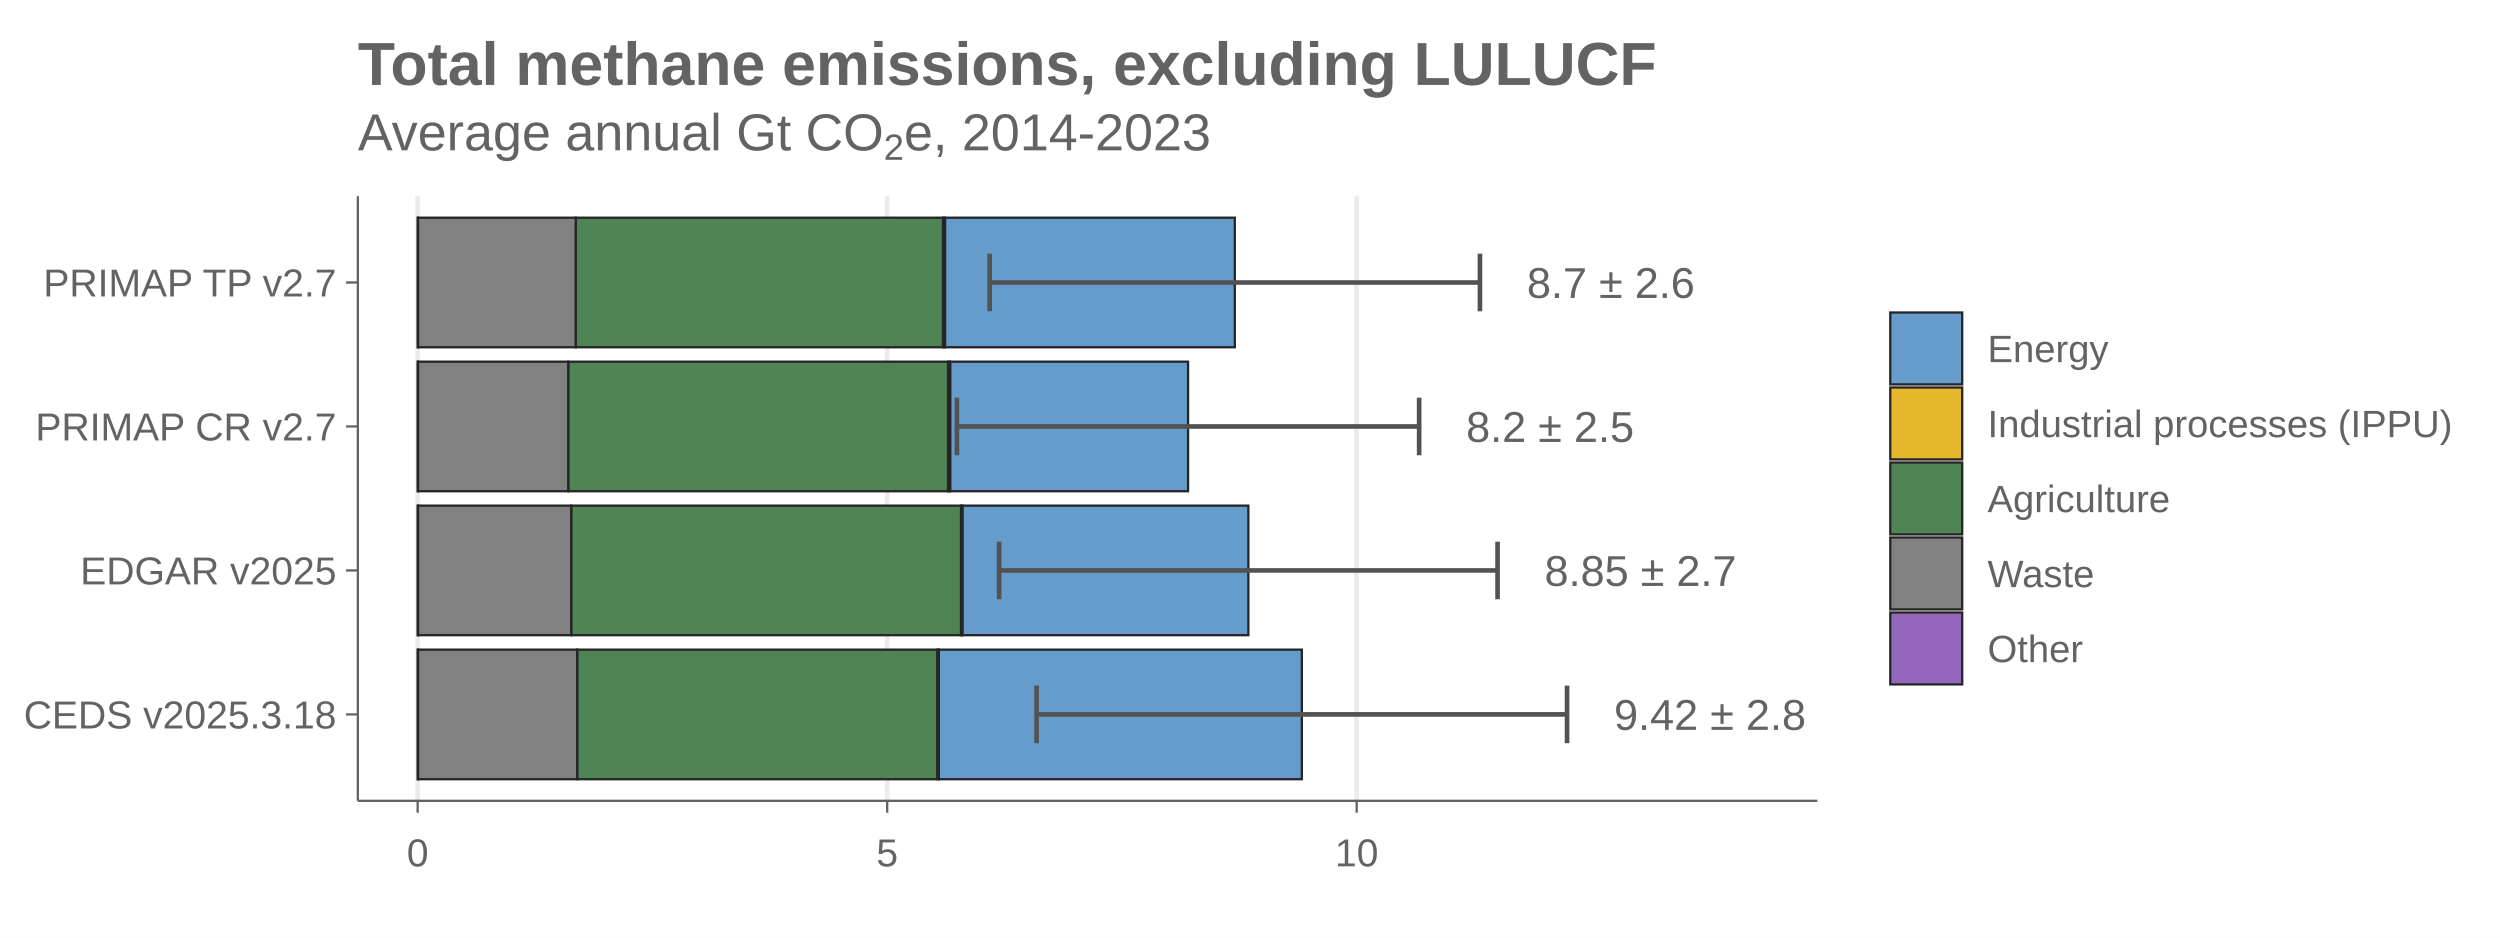
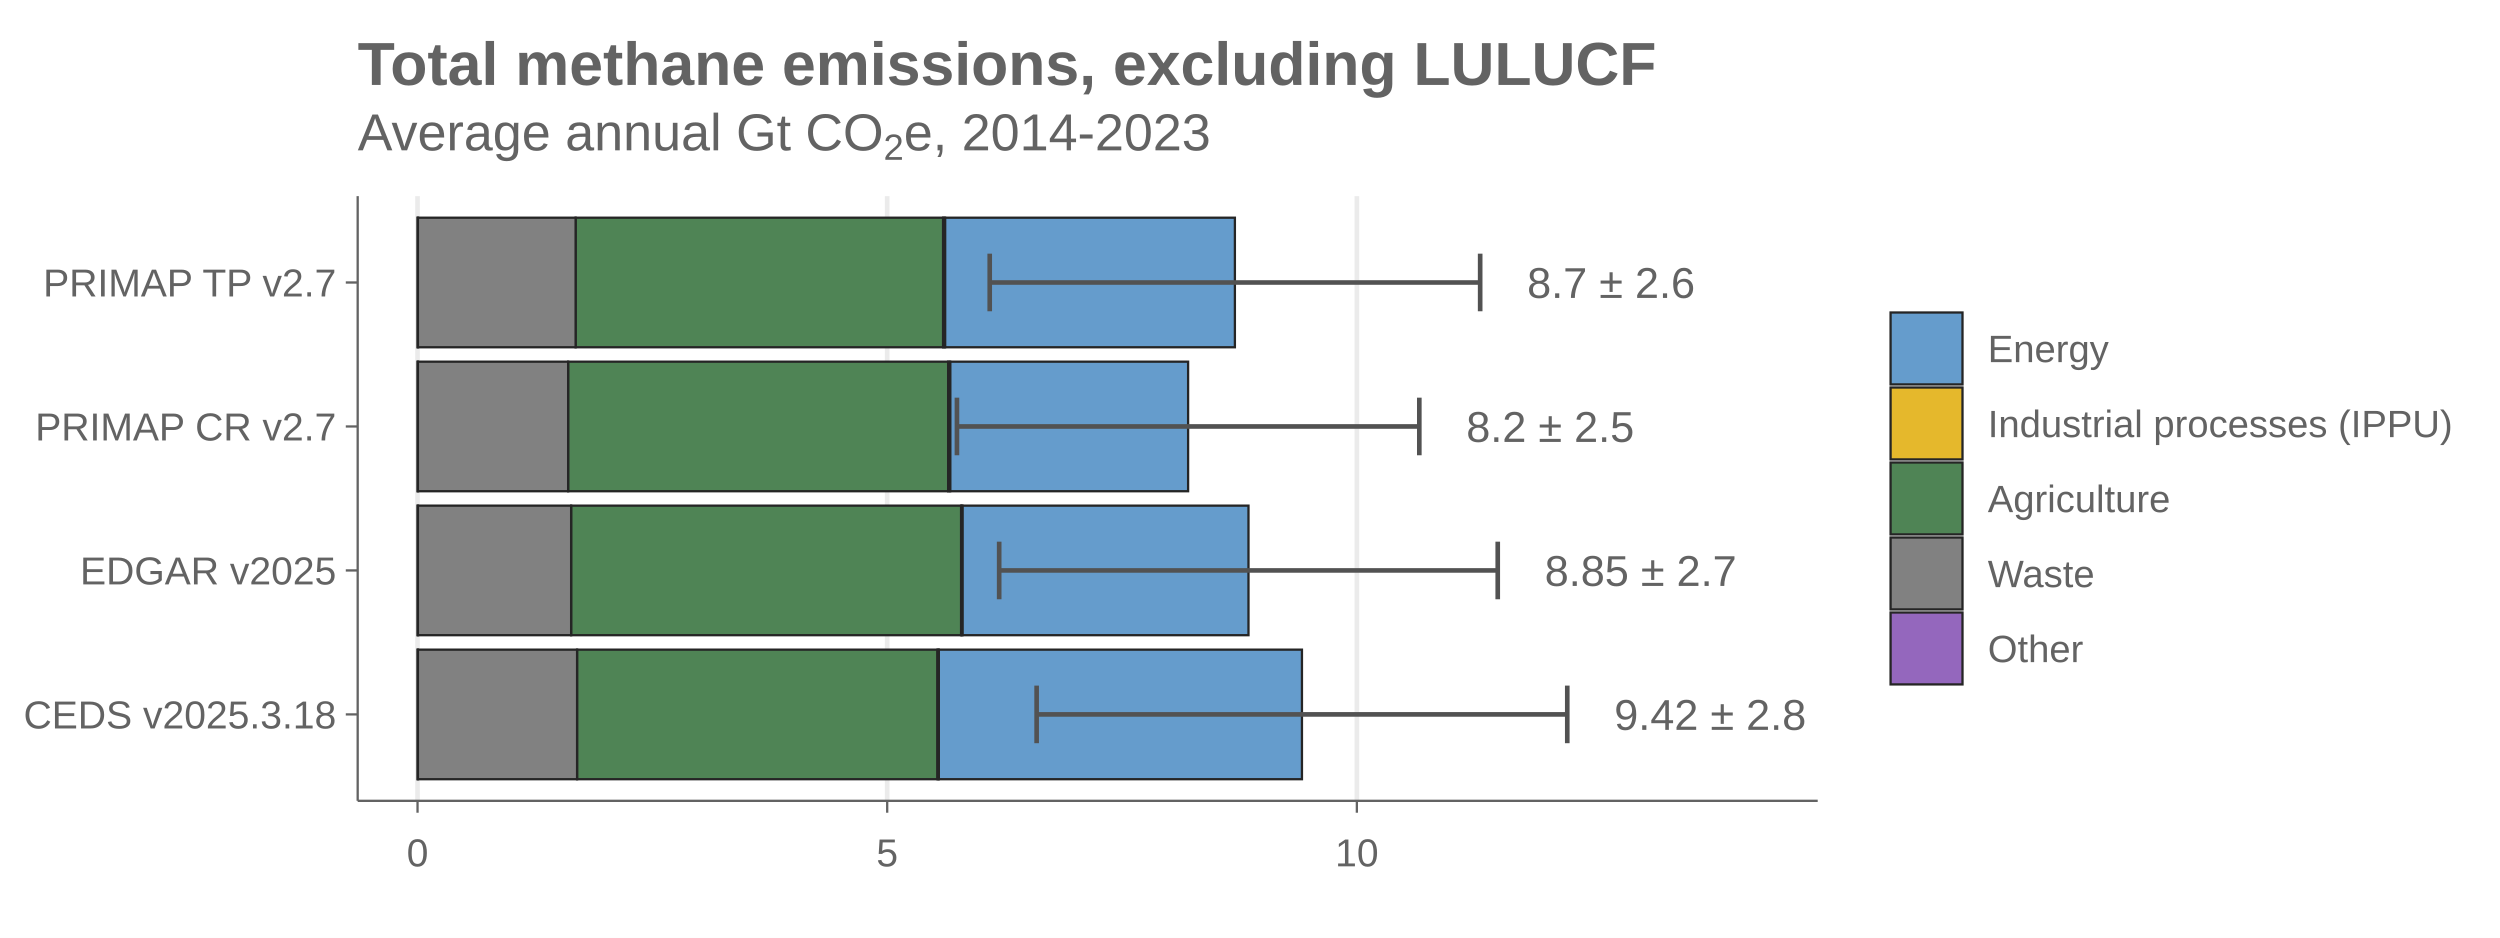
- <svg xmlns="http://www.w3.org/2000/svg" class="svglite" width="576.00pt" height="216.00pt" viewBox="0 0 576.00 216.00">
-   <defs>
-     <style type="text/css">
+ <svg xmlns="http://www.w3.org/2000/svg" width="576.00pt" height="216.00pt" viewBox="0 0 576.00 216.00">
+   <g class="svglite">
+     <defs>
+       <style type="text/css">
    .svglite line, .svglite polyline, .svglite polygon, .svglite path, .svglite rect, .svglite circle {
      fill: none;
      stroke: #000000;
      stroke-linecap: round;
      stroke-linejoin: round;
      stroke-miterlimit: 10.00;
    }
    .svglite text {
      white-space: pre;
    }
+     .svglite g.glyphgroup path {
+       fill: inherit;
+       stroke: none;
+     }
  </style>
-   </defs>
-   <rect width="100%" height="100%" style="stroke: none; fill: #FFFFFF;" />
-   <defs>
-     <clipPath id="cpMC4wMHw1NzYuMDB8MC4wMHwyMTYuMDA=">
-       <rect x="0.00" y="0.00" width="576.00" height="216.00" />
-     </clipPath>
-   </defs>
-   <g clip-path="url(#cpMC4wMHw1NzYuMDB8MC4wMHwyMTYuMDA=)">
-     <rect x="0.00" y="0.00" width="576.00" height="216.00" style="stroke-width: 1.07; stroke: #FFFFFF; fill: #FFFFFF;" />
-   </g>
-   <defs>
-     <clipPath id="cpODIuNDV8NDE4LjczfDQ1LjE5fDE4NC41MQ==">
-       <rect x="82.45" y="45.19" width="336.28" height="139.32" />
-     </clipPath>
-   </defs>
-   <g clip-path="url(#cpODIuNDV8NDE4LjczfDQ1LjE5fDE4NC41MQ==)">
-     <polyline points="96.23,184.51 96.23,45.19 " style="stroke-width: 1.07; stroke: #EBEBEB; stroke-linecap: butt;" />
-     <polyline points="204.41,184.51 204.41,45.19 " style="stroke-width: 1.07; stroke: #EBEBEB; stroke-linecap: butt;" />
-     <polyline points="312.58,184.51 312.58,45.19 " style="stroke-width: 1.07; stroke: #EBEBEB; stroke-linecap: butt;" />
-     <rect x="132.98" y="149.68" width="83.01" height="29.85" style="stroke-width: 0.53; stroke: #252525; stroke-linecap: butt; stroke-linejoin: miter; fill: #4F8455;" />
-     <rect x="216.30" y="149.68" width="83.64" height="29.85" style="stroke-width: 0.53; stroke: #252525; stroke-linecap: butt; stroke-linejoin: miter; fill: #659CCC;" />
-     <rect x="215.99" y="149.68" width="0.31" height="29.85" style="stroke-width: 0.53; stroke: #252525; stroke-linecap: butt; stroke-linejoin: miter; fill: #E5B82C;" />
-     <rect x="96.23" y="149.68" width="0.091" height="29.85" style="stroke-width: 0.53; stroke: #252525; stroke-linecap: butt; stroke-linejoin: miter; fill: #9467BD;" />
-     <rect x="96.32" y="149.68" width="36.66" height="29.85" style="stroke-width: 0.53; stroke: #252525; stroke-linecap: butt; stroke-linejoin: miter; fill: #818181;" />
-     <rect x="131.61" y="116.50" width="89.82" height="29.85" style="stroke-width: 0.53; stroke: #252525; stroke-linecap: butt; stroke-linejoin: miter; fill: #4F8455;" />
-     <rect x="221.72" y="116.50" width="65.90" height="29.85" style="stroke-width: 0.53; stroke: #252525; stroke-linecap: butt; stroke-linejoin: miter; fill: #659CCC;" />
-     <rect x="221.43" y="116.50" width="0.30" height="29.85" style="stroke-width: 0.53; stroke: #252525; stroke-linecap: butt; stroke-linejoin: miter; fill: #E5B82C;" />
-     <rect x="96.23" y="116.50" width="0.091" height="29.85" style="stroke-width: 0.53; stroke: #252525; stroke-linecap: butt; stroke-linejoin: miter; fill: #9467BD;" />
-     <rect x="96.32" y="116.50" width="35.29" height="29.85" style="stroke-width: 0.53; stroke: #252525; stroke-linecap: butt; stroke-linejoin: miter; fill: #818181;" />
-     <rect x="130.92" y="83.33" width="87.52" height="29.85" style="stroke-width: 0.53; stroke: #252525; stroke-linecap: butt; stroke-linejoin: miter; fill: #4F8455;" />
-     <rect x="218.91" y="83.33" width="54.82" height="29.85" style="stroke-width: 0.53; stroke: #252525; stroke-linecap: butt; stroke-linejoin: miter; fill: #659CCC;" />
-     <rect x="218.44" y="83.33" width="0.46" height="29.85" style="stroke-width: 0.53; stroke: #252525; stroke-linecap: butt; stroke-linejoin: miter; fill: #E5B82C;" />
-     <rect x="96.23" y="83.33" width="0.091" height="29.85" style="stroke-width: 0.53; stroke: #252525; stroke-linecap: butt; stroke-linejoin: miter; fill: #9467BD;" />
-     <rect x="96.32" y="83.33" width="34.60" height="29.85" style="stroke-width: 0.53; stroke: #252525; stroke-linecap: butt; stroke-linejoin: miter; fill: #818181;" />
-     <rect x="132.64" y="50.16" width="84.64" height="29.85" style="stroke-width: 0.53; stroke: #252525; stroke-linecap: butt; stroke-linejoin: miter; fill: #4F8455;" />
-     <rect x="217.73" y="50.16" width="66.77" height="29.85" style="stroke-width: 0.53; stroke: #252525; stroke-linecap: butt; stroke-linejoin: miter; fill: #659CCC;" />
-     <rect x="217.28" y="50.16" width="0.44" height="29.85" style="stroke-width: 0.53; stroke: #252525; stroke-linecap: butt; stroke-linejoin: miter; fill: #E5B82C;" />
-     <rect x="96.23" y="50.16" width="0.091" height="29.85" style="stroke-width: 0.53; stroke: #252525; stroke-linecap: butt; stroke-linejoin: miter; fill: #9467BD;" />
-     <rect x="96.32" y="50.16" width="36.32" height="29.85" style="stroke-width: 0.53; stroke: #252525; stroke-linecap: butt; stroke-linejoin: miter; fill: #818181;" />
-     <polyline points="361.05,171.24 361.05,157.97 " style="stroke-width: 1.07; stroke: #525252; stroke-linecap: butt;" />
-     <polyline points="361.05,164.60 238.83,164.60 " style="stroke-width: 1.07; stroke: #525252; stroke-linecap: butt;" />
-     <polyline points="238.83,171.24 238.83,157.97 " style="stroke-width: 1.07; stroke: #525252; stroke-linecap: butt;" />
-     <polyline points="345.04,138.07 345.04,124.80 " style="stroke-width: 1.07; stroke: #525252; stroke-linecap: butt;" />
-     <polyline points="345.04,131.43 230.20,131.43 " style="stroke-width: 1.07; stroke: #525252; stroke-linecap: butt;" />
-     <polyline points="230.20,138.07 230.20,124.80 " style="stroke-width: 1.07; stroke: #525252; stroke-linecap: butt;" />
-     <polyline points="326.97,104.89 326.97,91.63 " style="stroke-width: 1.07; stroke: #525252; stroke-linecap: butt;" />
-     <polyline points="326.97,98.26 220.47,98.26 " style="stroke-width: 1.07; stroke: #525252; stroke-linecap: butt;" />
-     <polyline points="220.47,104.89 220.47,91.63 " style="stroke-width: 1.07; stroke: #525252; stroke-linecap: butt;" />
-     <polyline points="340.98,71.72 340.98,58.45 " style="stroke-width: 1.07; stroke: #525252; stroke-linecap: butt;" />
-     <polyline points="340.98,65.09 228.02,65.09 " style="stroke-width: 1.07; stroke: #525252; stroke-linecap: butt;" />
-     <polyline points="228.02,71.72 228.02,58.45 " style="stroke-width: 1.07; stroke: #525252; stroke-linecap: butt;" />
-     <text x="371.87" y="168.17" style="font-size: 9.96px;fill: #636363; font-family: &quot;Arial&quot;;" textLength="44.20px" lengthAdjust="spacingAndGlyphs">9.42 ± 2.8</text>
-     <text x="355.86" y="135.00" style="font-size: 9.96px;fill: #636363; font-family: &quot;Arial&quot;;" textLength="44.20px" lengthAdjust="spacingAndGlyphs">8.85 ± 2.7</text>
-     <text x="337.79" y="101.82" style="font-size: 9.96px;fill: #636363; font-family: &quot;Arial&quot;;" textLength="38.66px" lengthAdjust="spacingAndGlyphs">8.2 ± 2.5</text>
-     <text x="351.80" y="68.65" style="font-size: 9.96px;fill: #636363; font-family: &quot;Arial&quot;;" textLength="38.66px" lengthAdjust="spacingAndGlyphs">8.7 ± 2.6</text>
-   </g>
-   <g clip-path="url(#cpMC4wMHw1NzYuMDB8MC4wMHwyMTYuMDA=)">
-     <polyline points="82.45,184.51 82.45,45.19 " style="stroke-width: 0.53; stroke: #636363; stroke-linecap: butt;" />
-     <text x="77.52" y="167.83" text-anchor="end" style="font-size: 9.00px;fill: #636363; font-family: &quot;Arial&quot;;" textLength="72.04px" lengthAdjust="spacingAndGlyphs">CEDS v2025.3.18</text>
-     <text x="77.52" y="134.65" text-anchor="end" style="font-size: 9.00px;fill: #636363; font-family: &quot;Arial&quot;;" textLength="59.03px" lengthAdjust="spacingAndGlyphs">EDGAR v2025</text>
-     <text x="77.52" y="101.48" text-anchor="end" style="font-size: 9.00px;fill: #636363; font-family: &quot;Arial&quot;;" textLength="69.35px" lengthAdjust="spacingAndGlyphs">PRIMAP CR v2.7</text>
-     <text x="77.52" y="68.31" text-anchor="end" style="font-size: 9.00px;fill: #636363; font-family: &quot;Arial&quot;;" textLength="67.52px" lengthAdjust="spacingAndGlyphs">PRIMAP TP v2.7</text>
-     <polyline points="79.71,164.60 82.45,164.60 " style="stroke-width: 0.53; stroke: #636363; stroke-linecap: butt;" />
-     <polyline points="79.71,131.43 82.45,131.43 " style="stroke-width: 0.53; stroke: #636363; stroke-linecap: butt;" />
-     <polyline points="79.71,98.26 82.45,98.26 " style="stroke-width: 0.53; stroke: #636363; stroke-linecap: butt;" />
-     <polyline points="79.71,65.09 82.45,65.09 " style="stroke-width: 0.53; stroke: #636363; stroke-linecap: butt;" />
-     <polyline points="82.45,184.51 418.73,184.51 " style="stroke-width: 0.53; stroke: #636363; stroke-linecap: butt;" />
-     <polyline points="96.23,187.25 96.23,184.51 " style="stroke-width: 0.53; stroke: #636363; stroke-linecap: butt;" />
-     <polyline points="204.41,187.25 204.41,184.51 " style="stroke-width: 0.53; stroke: #636363; stroke-linecap: butt;" />
-     <polyline points="312.58,187.25 312.58,184.51 " style="stroke-width: 0.53; stroke: #636363; stroke-linecap: butt;" />
-     <text x="96.23" y="199.61" text-anchor="middle" style="font-size: 9.00px;fill: #636363; font-family: &quot;Arial&quot;;" textLength="5.00px" lengthAdjust="spacingAndGlyphs">0</text>
-     <text x="204.41" y="199.61" text-anchor="middle" style="font-size: 9.00px;fill: #636363; font-family: &quot;Arial&quot;;" textLength="5.00px" lengthAdjust="spacingAndGlyphs">5</text>
-     <text x="312.58" y="199.61" text-anchor="middle" style="font-size: 9.00px;fill: #636363; font-family: &quot;Arial&quot;;" textLength="10.01px" lengthAdjust="spacingAndGlyphs">10</text>
-     <rect x="429.69" y="66.17" width="140.83" height="97.36" style="stroke-width: 1.07; stroke: none; fill: #FFFFFF;" />
-     <rect x="435.52" y="72.00" width="16.57" height="16.57" style="stroke-width: 0.53; stroke: #252525; stroke-linecap: butt; stroke-linejoin: miter; fill: #659CCC;" />
-     <rect x="435.52" y="89.28" width="16.57" height="16.57" style="stroke-width: 0.53; stroke: #252525; stroke-linecap: butt; stroke-linejoin: miter; fill: #E5B82C;" />
-     <rect x="435.52" y="106.56" width="16.57" height="16.57" style="stroke-width: 0.53; stroke: #252525; stroke-linecap: butt; stroke-linejoin: miter; fill: #4F8455;" />
-     <rect x="435.52" y="123.84" width="16.57" height="16.57" style="stroke-width: 0.53; stroke: #252525; stroke-linecap: butt; stroke-linejoin: miter; fill: #818181;" />
-     <rect x="435.52" y="141.12" width="16.57" height="16.57" style="stroke-width: 0.53; stroke: #252525; stroke-linecap: butt; stroke-linejoin: miter; fill: #9467BD;" />
-     <text x="457.93" y="83.44" style="font-size: 8.80px;fill: #636363; font-family: &quot;Arial&quot;;" textLength="27.89px" lengthAdjust="spacingAndGlyphs">Energy</text>
-     <text x="457.93" y="100.72" style="font-size: 8.80px;fill: #636363; font-family: &quot;Arial&quot;;" textLength="107.11px" lengthAdjust="spacingAndGlyphs">Industrial processes (IPPU)</text>
-     <text x="457.93" y="118.00" style="font-size: 8.80px;fill: #636363; font-family: &quot;Arial&quot;;" textLength="42.06px" lengthAdjust="spacingAndGlyphs">Agriculture</text>
-     <text x="457.93" y="135.28" style="font-size: 8.80px;fill: #636363; font-family: &quot;Arial&quot;;" textLength="24.62px" lengthAdjust="spacingAndGlyphs">Waste</text>
-     <text x="457.93" y="152.56" style="font-size: 8.80px;fill: #636363; font-family: &quot;Arial&quot;;" textLength="22.02px" lengthAdjust="spacingAndGlyphs">Other</text>
-     <text x="82.45" y="34.64" style="font-size: 12.00px;fill: #636363; font-family: &quot;Arial&quot;;" textLength="99.86px" lengthAdjust="spacingAndGlyphs">Average annual Gt</text>
-     <text x="182.31" y="34.64" style="font-size: 12.00px;fill: #636363; font-family: &quot;Arial&quot;;" textLength="3.29px" lengthAdjust="spacingAndGlyphs"> </text>
-     <text x="185.60" y="34.64" style="font-size: 12.00px;fill: #636363; font-family: &quot;Arial&quot;;" textLength="8.67px" lengthAdjust="spacingAndGlyphs">C</text>
-     <text x="194.27" y="34.64" style="font-size: 12.00px;fill: #636363; font-family: &quot;Arial&quot;;" textLength="9.34px" lengthAdjust="spacingAndGlyphs">O</text>
-     <text x="203.61" y="36.82" style="font-size: 8.40px;fill: #636363; font-family: &quot;Arial&quot;;" textLength="4.67px" lengthAdjust="spacingAndGlyphs">2</text>
-     <text x="208.27" y="34.64" style="font-size: 12.00px;fill: #636363; font-family: &quot;Arial&quot;;" textLength="70.73px" lengthAdjust="spacingAndGlyphs">e, 2014-2023</text>
-     <text x="82.45" y="19.57" style="font-size: 14.00px; font-weight: bold;fill: #636363; font-family: &quot;Arial&quot;;" textLength="299.10px" lengthAdjust="spacingAndGlyphs">Total methane emissions, excluding LULUCF</text>
+     </defs>
+     <rect width="100%" height="100%" style="stroke: none; fill: #FFFFFF;" />
+     <defs>
+       <clipPath id="cpMC4wMHw1NzYuMDB8MC4wMHwyMTYuMDA=">
+         <rect x="0.00" y="0.00" width="576.00" height="216.00" />
+       </clipPath>
+     </defs>
+     <g clip-path="url(#cpMC4wMHw1NzYuMDB8MC4wMHwyMTYuMDA=)">
+       <rect x="0" y="0.00" width="576.00" height="216.00" style="stroke-width: 1.07; stroke: #FFFFFF; fill: #FFFFFF;" />
+     </g>
+     <defs>
+       <clipPath id="cpODIuNDF8NDE4LjgwfDQ1LjE5fDE4NC41MQ==">
+         <rect x="82.41" y="45.19" width="336.39" height="139.32" />
+       </clipPath>
+     </defs>
+     <g clip-path="url(#cpODIuNDF8NDE4LjgwfDQ1LjE5fDE4NC41MQ==)">
+       <polyline points="96.20,184.51 96.20,45.19 " style="stroke-width: 1.07; stroke: #EBEBEB; stroke-linecap: butt;" />
+       <polyline points="204.41,184.51 204.41,45.19 " style="stroke-width: 1.07; stroke: #EBEBEB; stroke-linecap: butt;" />
+       <polyline points="312.62,184.51 312.62,45.19 " style="stroke-width: 1.07; stroke: #EBEBEB; stroke-linecap: butt;" />
+       <rect x="132.96" y="149.68" width="83.03" height="29.85" style="stroke-width: 0.53; stroke: #252525; stroke-linecap: butt; stroke-linejoin: miter; fill: #4F8455;" />
+       <rect x="216.31" y="149.68" width="83.66" height="29.85" style="stroke-width: 0.53; stroke: #252525; stroke-linecap: butt; stroke-linejoin: miter; fill: #659CCC;" />
+       <rect x="216.00" y="149.68" width="0.31" height="29.85" style="stroke-width: 0.53; stroke: #252525; stroke-linecap: butt; stroke-linejoin: miter; fill: #E5B82C;" />
+       <rect x="96.20" y="149.68" width="0.091" height="29.85" style="stroke-width: 0.53; stroke: #252525; stroke-linecap: butt; stroke-linejoin: miter; fill: #9467BD;" />
+       <rect x="96.29" y="149.68" width="36.67" height="29.85" style="stroke-width: 0.53; stroke: #252525; stroke-linecap: butt; stroke-linejoin: miter; fill: #818181;" />
+       <rect x="131.59" y="116.50" width="89.85" height="29.85" style="stroke-width: 0.53; stroke: #252525; stroke-linecap: butt; stroke-linejoin: miter; fill: #4F8455;" />
+       <rect x="221.73" y="116.50" width="65.92" height="29.85" style="stroke-width: 0.53; stroke: #252525; stroke-linecap: butt; stroke-linejoin: miter; fill: #659CCC;" />
+       <rect x="221.44" y="116.50" width="0.30" height="29.85" style="stroke-width: 0.53; stroke: #252525; stroke-linecap: butt; stroke-linejoin: miter; fill: #E5B82C;" />
+       <rect x="96.20" y="116.50" width="0.091" height="29.85" style="stroke-width: 0.53; stroke: #252525; stroke-linecap: butt; stroke-linejoin: miter; fill: #9467BD;" />
+       <rect x="96.29" y="116.50" width="35.30" height="29.85" style="stroke-width: 0.53; stroke: #252525; stroke-linecap: butt; stroke-linejoin: miter; fill: #818181;" />
+       <rect x="130.90" y="83.33" width="87.55" height="29.85" style="stroke-width: 0.53; stroke: #252525; stroke-linecap: butt; stroke-linejoin: miter; fill: #4F8455;" />
+       <rect x="218.91" y="83.33" width="54.83" height="29.85" style="stroke-width: 0.53; stroke: #252525; stroke-linecap: butt; stroke-linejoin: miter; fill: #659CCC;" />
+       <rect x="218.45" y="83.33" width="0.46" height="29.85" style="stroke-width: 0.53; stroke: #252525; stroke-linecap: butt; stroke-linejoin: miter; fill: #E5B82C;" />
+       <rect x="96.20" y="83.33" width="0.091" height="29.85" style="stroke-width: 0.53; stroke: #252525; stroke-linecap: butt; stroke-linejoin: miter; fill: #9467BD;" />
+       <rect x="96.29" y="83.33" width="34.61" height="29.85" style="stroke-width: 0.53; stroke: #252525; stroke-linecap: butt; stroke-linejoin: miter; fill: #818181;" />
+       <rect x="132.62" y="50.16" width="84.67" height="29.85" style="stroke-width: 0.53; stroke: #252525; stroke-linecap: butt; stroke-linejoin: miter; fill: #4F8455;" />
+       <rect x="217.73" y="50.16" width="66.79" height="29.85" style="stroke-width: 0.53; stroke: #252525; stroke-linecap: butt; stroke-linejoin: miter; fill: #659CCC;" />
+       <rect x="217.29" y="50.16" width="0.45" height="29.85" style="stroke-width: 0.53; stroke: #252525; stroke-linecap: butt; stroke-linejoin: miter; fill: #E5B82C;" />
+       <rect x="96.20" y="50.16" width="0.091" height="29.85" style="stroke-width: 0.53; stroke: #252525; stroke-linecap: butt; stroke-linejoin: miter; fill: #9467BD;" />
+       <rect x="96.29" y="50.16" width="36.33" height="29.85" style="stroke-width: 0.53; stroke: #252525; stroke-linecap: butt; stroke-linejoin: miter; fill: #818181;" />
+       <polyline points="361.10,171.24 361.10,157.97 " style="stroke-width: 1.07; stroke: #525252; stroke-linecap: butt;" />
+       <polyline points="361.10,164.60 238.84,164.60 " style="stroke-width: 1.07; stroke: #525252; stroke-linecap: butt;" />
+       <polyline points="238.84,171.24 238.84,157.97 " style="stroke-width: 1.07; stroke: #525252; stroke-linecap: butt;" />
+       <polyline points="345.08,138.07 345.08,124.80 " style="stroke-width: 1.07; stroke: #525252; stroke-linecap: butt;" />
+       <polyline points="345.08,131.43 230.21,131.43 " style="stroke-width: 1.07; stroke: #525252; stroke-linecap: butt;" />
+       <polyline points="230.21,138.07 230.21,124.80 " style="stroke-width: 1.07; stroke: #525252; stroke-linecap: butt;" />
+       <polyline points="327.01,104.89 327.01,91.63 " style="stroke-width: 1.07; stroke: #525252; stroke-linecap: butt;" />
+       <polyline points="327.01,98.26 220.48,98.26 " style="stroke-width: 1.07; stroke: #525252; stroke-linecap: butt;" />
+       <polyline points="220.48,104.89 220.48,91.63 " style="stroke-width: 1.07; stroke: #525252; stroke-linecap: butt;" />
+       <polyline points="341.03,71.72 341.03,58.45 " style="stroke-width: 1.07; stroke: #525252; stroke-linecap: butt;" />
+       <polyline points="341.03,65.09 228.03,65.09 " style="stroke-width: 1.07; stroke: #525252; stroke-linecap: butt;" />
+       <polyline points="228.03,71.72 228.03,58.45 " style="stroke-width: 1.07; stroke: #525252; stroke-linecap: butt;" />
+       <text x="371.92" y="168.17" style="font-size: 9.96px;fill: #636363; font-family: &quot;Arial&quot;;" textLength="44.19px" lengthAdjust="spacingAndGlyphs">9.42 ± 2.8</text>
+       <text x="355.90" y="135.00" style="font-size: 9.96px;fill: #636363; font-family: &quot;Arial&quot;;" textLength="44.19px" lengthAdjust="spacingAndGlyphs">8.85 ± 2.7</text>
+       <text x="337.83" y="101.82" style="font-size: 9.96px;fill: #636363; font-family: &quot;Arial&quot;;" textLength="38.66px" lengthAdjust="spacingAndGlyphs">8.2 ± 2.5</text>
+       <text x="351.85" y="68.65" style="font-size: 9.96px;fill: #636363; font-family: &quot;Arial&quot;;" textLength="38.66px" lengthAdjust="spacingAndGlyphs">8.7 ± 2.6</text>
+     </g>
+     <g clip-path="url(#cpMC4wMHw1NzYuMDB8MC4wMHwyMTYuMDA=)">
+       <polyline points="82.41,184.51 82.41,45.19 " style="stroke-width: 0.53; stroke: #636363; stroke-linecap: butt;" />
+       <text x="77.48" y="167.83" text-anchor="end" style="font-size: 9.00px;fill: #636363; font-family: &quot;Arial&quot;;" textLength="72.00px" lengthAdjust="spacingAndGlyphs">CEDS v2025.3.18</text>
+       <text x="77.48" y="134.65" text-anchor="end" style="font-size: 9.00px;fill: #636363; font-family: &quot;Arial&quot;;" textLength="59.00px" lengthAdjust="spacingAndGlyphs">EDGAR v2025</text>
+       <text x="77.48" y="101.48" text-anchor="end" style="font-size: 9.00px;fill: #636363; font-family: &quot;Arial&quot;;" textLength="69.34px" lengthAdjust="spacingAndGlyphs">PRIMAP CR v2.7</text>
+       <text x="77.48" y="68.31" text-anchor="end" style="font-size: 9.00px;fill: #636363; font-family: &quot;Arial&quot;;" textLength="67.53px" lengthAdjust="spacingAndGlyphs">PRIMAP TP v2.7</text>
+       <polyline points="79.67,164.60 82.41,164.60 " style="stroke-width: 0.53; stroke: #636363; stroke-linecap: butt;" />
+       <polyline points="79.67,131.43 82.41,131.43 " style="stroke-width: 0.53; stroke: #636363; stroke-linecap: butt;" />
+       <polyline points="79.67,98.26 82.41,98.26 " style="stroke-width: 0.53; stroke: #636363; stroke-linecap: butt;" />
+       <polyline points="79.67,65.09 82.41,65.09 " style="stroke-width: 0.53; stroke: #636363; stroke-linecap: butt;" />
+       <polyline points="82.41,184.51 418.80,184.51 " style="stroke-width: 0.53; stroke: #636363; stroke-linecap: butt;" />
+       <polyline points="96.20,187.25 96.20,184.51 " style="stroke-width: 0.53; stroke: #636363; stroke-linecap: butt;" />
+       <polyline points="204.41,187.25 204.41,184.51 " style="stroke-width: 0.53; stroke: #636363; stroke-linecap: butt;" />
+       <polyline points="312.62,187.25 312.62,184.51 " style="stroke-width: 0.53; stroke: #636363; stroke-linecap: butt;" />
+       <text x="96.20" y="199.61" text-anchor="middle" style="font-size: 9.00px;fill: #636363; font-family: &quot;Arial&quot;;" textLength="5.00px" lengthAdjust="spacingAndGlyphs">0</text>
+       <text x="204.41" y="199.61" text-anchor="middle" style="font-size: 9.00px;fill: #636363; font-family: &quot;Arial&quot;;" textLength="5.00px" lengthAdjust="spacingAndGlyphs">5</text>
+       <text x="312.62" y="199.61" text-anchor="middle" style="font-size: 9.00px;fill: #636363; font-family: &quot;Arial&quot;;" textLength="10.00px" lengthAdjust="spacingAndGlyphs">10</text>
+       <rect x="429.76" y="66.17" width="140.77" height="97.36" style="stroke-width: 1.07; stroke: none; fill: #FFFFFF;" />
+       <rect x="435.59" y="72.00" width="16.57" height="16.57" style="stroke-width: 0.53; stroke: #252525; stroke-linecap: butt; stroke-linejoin: miter; fill: #659CCC;" />
+       <rect x="435.59" y="89.28" width="16.57" height="16.57" style="stroke-width: 0.53; stroke: #252525; stroke-linecap: butt; stroke-linejoin: miter; fill: #E5B82C;" />
+       <rect x="435.59" y="106.56" width="16.57" height="16.57" style="stroke-width: 0.53; stroke: #252525; stroke-linecap: butt; stroke-linejoin: miter; fill: #4F8455;" />
+       <rect x="435.59" y="123.84" width="16.57" height="16.57" style="stroke-width: 0.53; stroke: #252525; stroke-linecap: butt; stroke-linejoin: miter; fill: #818181;" />
+       <rect x="435.59" y="141.12" width="16.57" height="16.57" style="stroke-width: 0.53; stroke: #252525; stroke-linecap: butt; stroke-linejoin: miter; fill: #9467BD;" />
+       <text x="457.99" y="83.44" style="font-size: 8.80px;fill: #636363; font-family: &quot;Arial&quot;;" textLength="27.88px" lengthAdjust="spacingAndGlyphs">Energy</text>
+       <text x="457.99" y="100.72" style="font-size: 8.80px;fill: #636363; font-family: &quot;Arial&quot;;" textLength="107.05px" lengthAdjust="spacingAndGlyphs">Industrial processes (IPPU)</text>
+       <text x="457.99" y="118.00" style="font-size: 8.80px;fill: #636363; font-family: &quot;Arial&quot;;" textLength="42.03px" lengthAdjust="spacingAndGlyphs">Agriculture</text>
+       <text x="457.99" y="135.28" style="font-size: 8.80px;fill: #636363; font-family: &quot;Arial&quot;;" textLength="24.59px" lengthAdjust="spacingAndGlyphs">Waste</text>
+       <text x="457.99" y="152.56" style="font-size: 8.80px;fill: #636363; font-family: &quot;Arial&quot;;" textLength="21.98px" lengthAdjust="spacingAndGlyphs">Other</text>
+       <text x="82.41" y="34.64" style="font-size: 12.00px;fill: #636363; font-family: &quot;Arial&quot;;" textLength="99.81px" lengthAdjust="spacingAndGlyphs">Average annual Gt</text>
+       <text x="182.22" y="34.64" style="font-size: 12.00px;fill: #636363; font-family: &quot;Arial&quot;;" textLength="3.33px" lengthAdjust="spacingAndGlyphs"> </text>
+       <text x="185.56" y="34.64" style="font-size: 12.00px;fill: #636363; font-family: &quot;Arial&quot;;" textLength="8.67px" lengthAdjust="spacingAndGlyphs">C</text>
+       <text x="194.23" y="34.64" style="font-size: 12.00px;fill: #636363; font-family: &quot;Arial&quot;;" textLength="9.33px" lengthAdjust="spacingAndGlyphs">O</text>
+       <text x="203.56" y="36.82" style="font-size: 8.40px;fill: #636363; font-family: &quot;Arial&quot;;" textLength="4.67px" lengthAdjust="spacingAndGlyphs">2</text>
+       <text x="208.23" y="34.64" style="font-size: 12.00px;fill: #636363; font-family: &quot;Arial&quot;;" textLength="70.70px" lengthAdjust="spacingAndGlyphs">e, 2014-2023</text>
+       <text x="82.41" y="19.57" style="font-size: 14.00px; font-weight: bold;fill: #636363; font-family: &quot;Arial&quot;;" textLength="299.12px" lengthAdjust="spacingAndGlyphs">Total methane emissions, excluding LULUCF</text>
+     </g>
  </g>
</svg>
